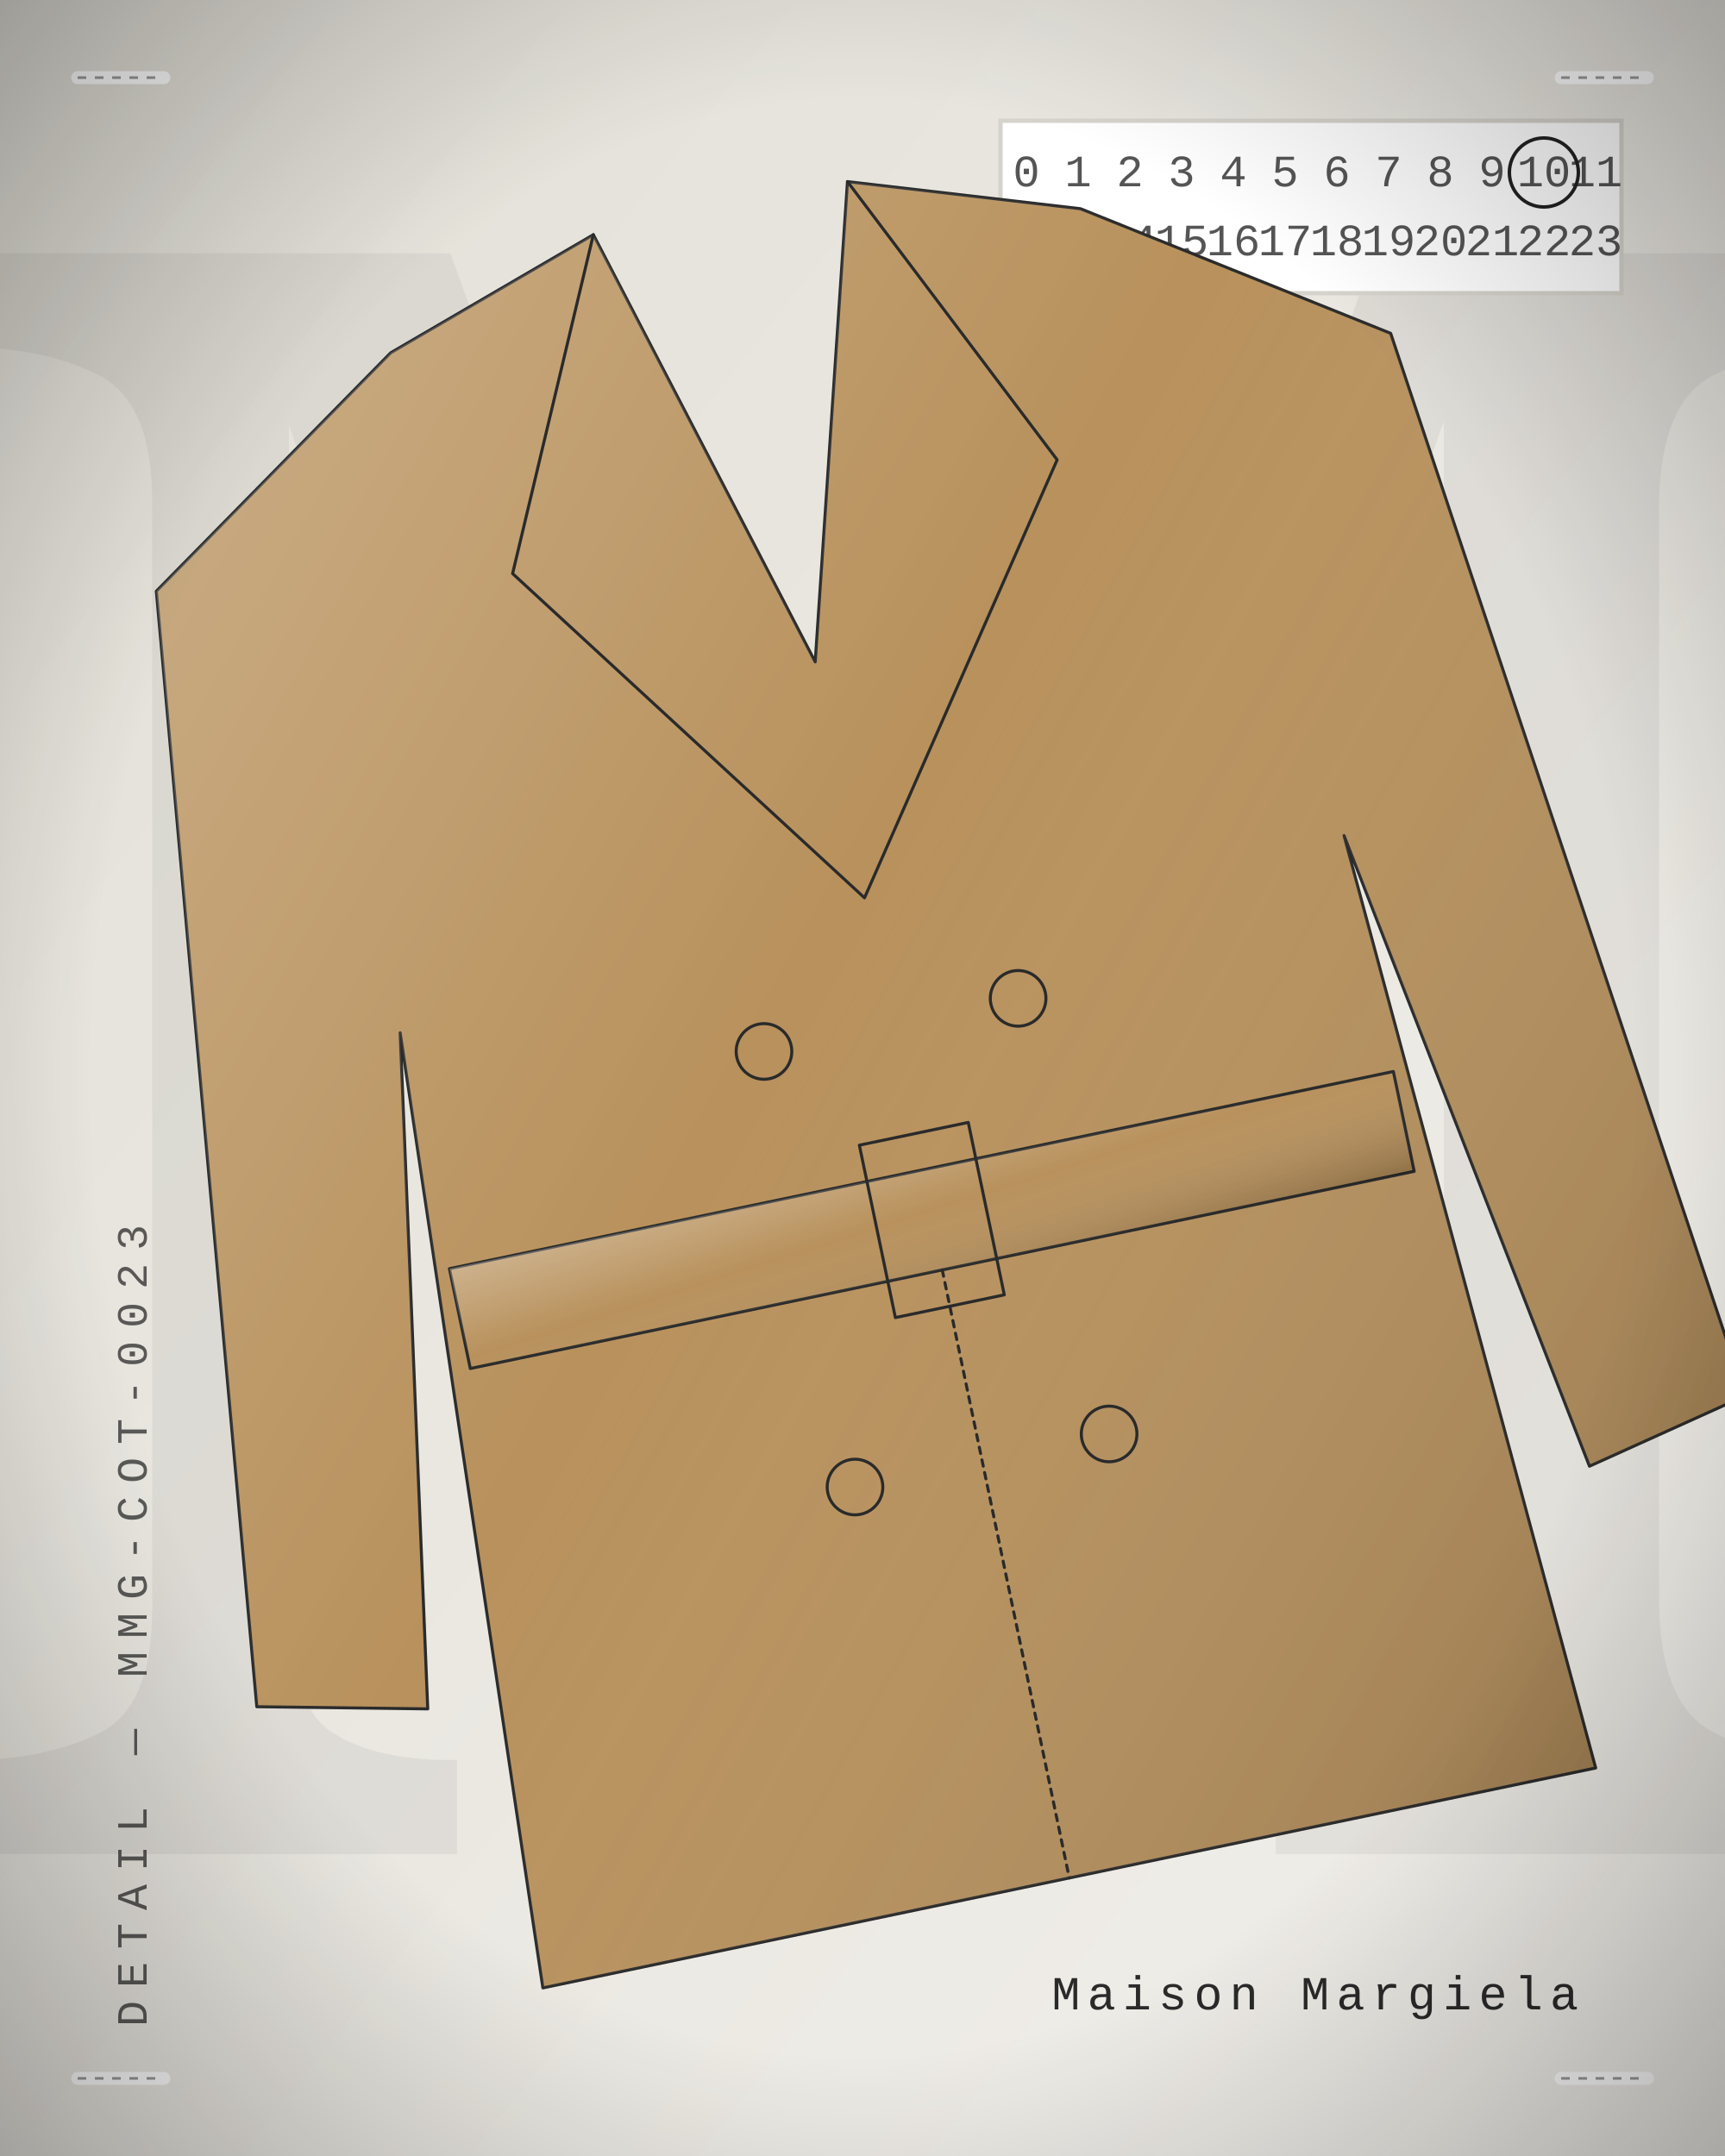
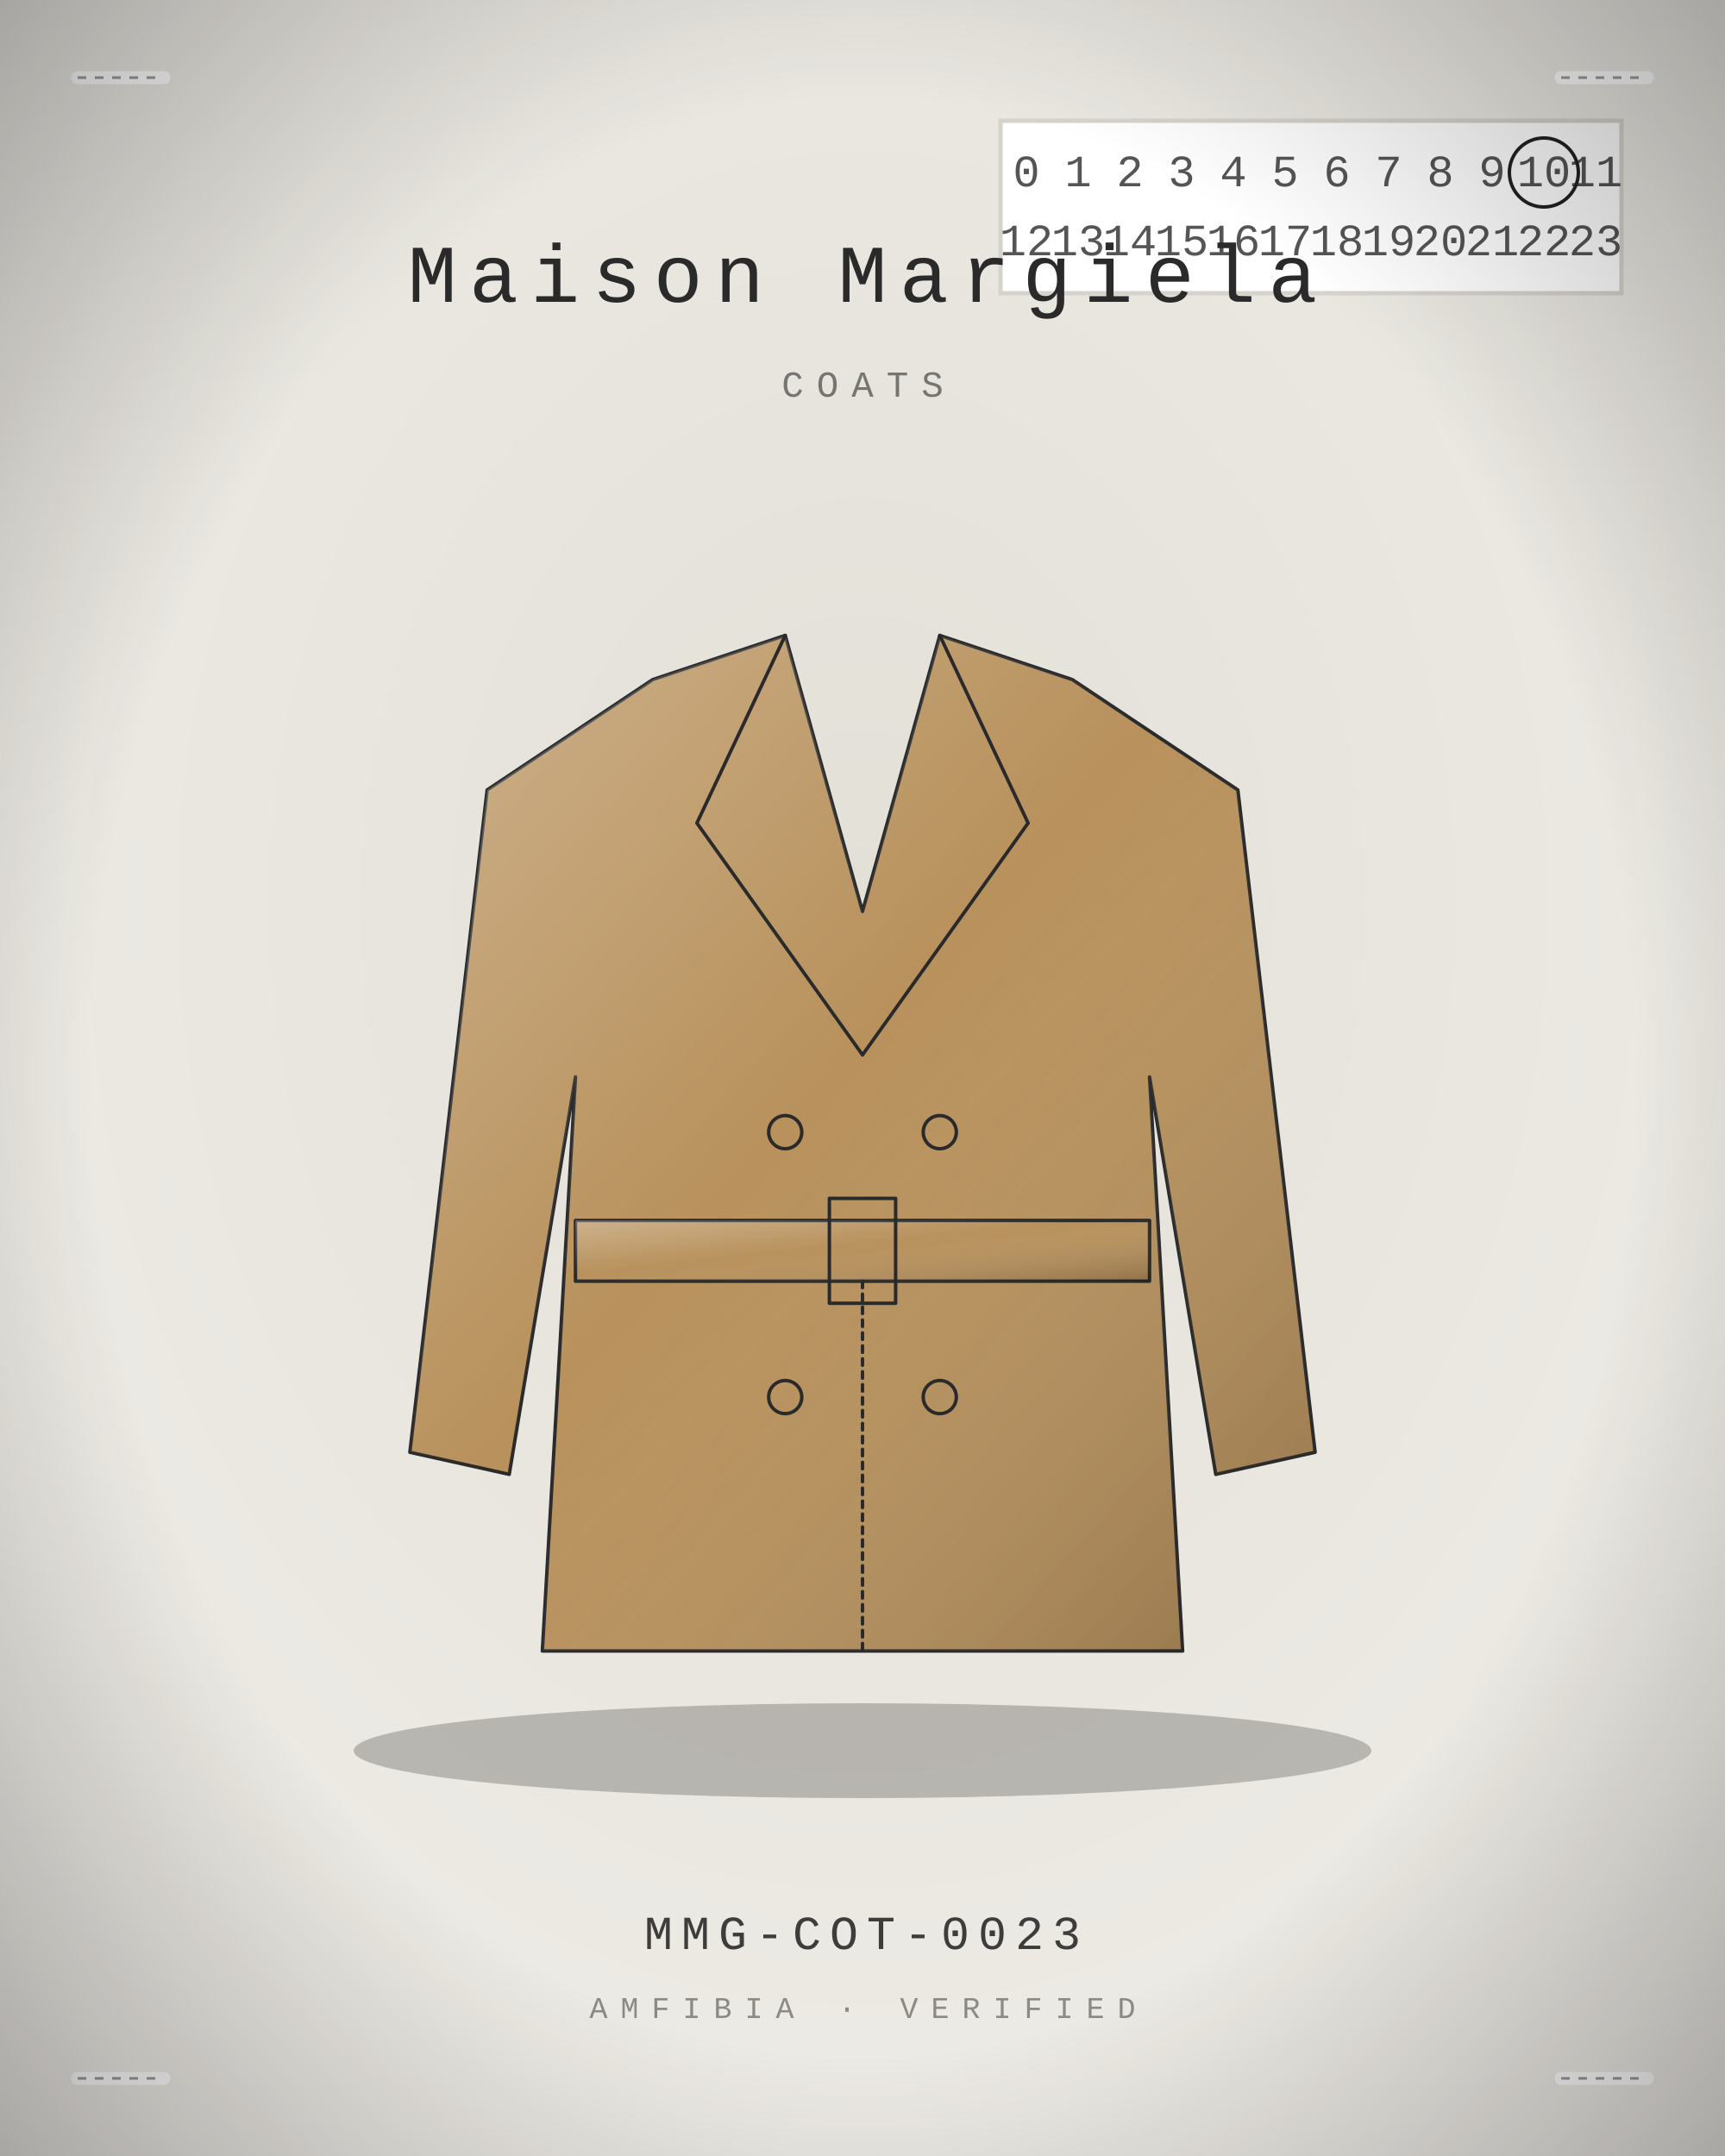
<svg xmlns="http://www.w3.org/2000/svg" viewBox="0 0 400 500" width="800" height="1000">
  <defs>
    <radialGradient id="bg" cx="50%" cy="42%" r="80%">
      <stop offset="0" stop-color="#E3E0D8" />
      <stop offset="1" stop-color="#F1EFEA" />
    </radialGradient>
    <linearGradient id="bgd" x1="0" y1="0" x2="1" y2="1">
      <stop offset="0" stop-color="#E3E0D8" />
      <stop offset="1" stop-color="#F1EFEA" />
    </linearGradient>
    <linearGradient id="sheen" x1="0" y1="0" x2="1" y2="1">
      <stop offset="0" stop-color="#fff" stop-opacity=".30" />
      <stop offset=".45" stop-color="#fff" stop-opacity="0" />
      <stop offset="1" stop-color="#000" stop-opacity=".22" />
    </linearGradient>
    <linearGradient id="multi" x1="0" y1="0" x2="1" y2="1">
      <stop offset="0" stop-color="#B3122E" />
      <stop offset=".35" stop-color="#C9A227" />
      <stop offset=".7" stop-color="#2F5D46" />
      <stop offset="1" stop-color="#3557A0" />
    </linearGradient>
    <radialGradient id="vig" cx="50%" cy="50%" r="75%">
      <stop offset=".6" stop-color="#000" stop-opacity="0" />
      <stop offset="1" stop-color="#000" stop-opacity=".35" />
    </radialGradient>
  </defs>
-   <rect width="400" height="500" fill="url(#bgd)" />
-   <text x="210" y="430" text-anchor="middle" font-family="Georgia, serif" font-size="520" fill="#2A2A2A" opacity="0.06">M</text>
+   <rect width="400" height="500" fill="url(#bg)" />
  <path d="M18 18 l20 0" stroke="#FFFFFF" stroke-width="3" stroke-linecap="round" />
  <path d="M18 18 l20 0" stroke="#999" stroke-width="0.6" stroke-dasharray="2 2" />
  <path d="M362 18 l20 0" stroke="#FFFFFF" stroke-width="3" stroke-linecap="round" />
  <path d="M362 18 l20 0" stroke="#999" stroke-width="0.6" stroke-dasharray="2 2" />
  <path d="M18 482 l20 0" stroke="#FFFFFF" stroke-width="3" stroke-linecap="round" />
  <path d="M18 482 l20 0" stroke="#999" stroke-width="0.6" stroke-dasharray="2 2" />
  <path d="M362 482 l20 0" stroke="#FFFFFF" stroke-width="3" stroke-linecap="round" />
  <path d="M362 482 l20 0" stroke="#999" stroke-width="0.6" stroke-dasharray="2 2" />
  <g transform="translate(232 28)">
    <rect width="144" height="40" fill="#FFFFFF" stroke="#D6D3CC" />
    <g font-family="'Courier New', monospace" font-size="10.4" fill="#555">
      <text x="6" y="15.2" text-anchor="middle">0</text>
      <text x="18" y="15.2" text-anchor="middle">1</text>
      <text x="30" y="15.2" text-anchor="middle">2</text>
      <text x="42" y="15.2" text-anchor="middle">3</text>
      <text x="54" y="15.2" text-anchor="middle">4</text>
      <text x="66" y="15.2" text-anchor="middle">5</text>
      <text x="78" y="15.2" text-anchor="middle">6</text>
      <text x="90" y="15.2" text-anchor="middle">7</text>
      <text x="102" y="15.2" text-anchor="middle">8</text>
      <text x="114" y="15.2" text-anchor="middle">9</text>
      <text x="126" y="15.2" text-anchor="middle">10</text>
      <text x="138" y="15.2" text-anchor="middle">11</text>
      <text x="6" y="31.2" text-anchor="middle">12</text>
      <text x="18" y="31.2" text-anchor="middle">13</text>
      <text x="30" y="31.2" text-anchor="middle">14</text>
      <text x="42" y="31.2" text-anchor="middle">15</text>
      <text x="54" y="31.2" text-anchor="middle">16</text>
      <text x="66" y="31.2" text-anchor="middle">17</text>
      <text x="78" y="31.2" text-anchor="middle">18</text>
      <text x="90" y="31.2" text-anchor="middle">19</text>
      <text x="102" y="31.2" text-anchor="middle">20</text>
      <text x="114" y="31.2" text-anchor="middle">21</text>
      <text x="126" y="31.2" text-anchor="middle">22</text>
      <text x="138" y="31.2" text-anchor="middle">23</text>
    </g>
    <circle cx="126" cy="12" r="8" fill="none" stroke="#222" stroke-width="0.8" />
  </g>
-   <g transform="rotate(-11.8 200 250) translate(-6 20) scale(2.15)">
-     <path d="M62 20 L86 12 L100 62 L114 12 L138 20 L168 40 L182 160 L164 164 L152 92 L158 196 L42 196 L48 92 L36 164 L18 160 L32 40 Z" fill="#B8915C" stroke="#2A2A2A" stroke-width="1.4" stroke-linejoin="round" stroke-linecap="round" vector-effect="non-scaling-stroke" />
+   <ellipse cx="200" cy="406" rx="118" ry="11" fill="#000" opacity="0.22" />
+   <g transform="translate(72 132) scale(1.28)">
+     <path d="M62 20 L86 12 L100 62 L114 12 L138 20 L168 40 L182 160 L164 164 L152 92 L158 196 L42 196 L48 92 L36 164 L18 160 L32 40 Z" fill="#B8915C" stroke="#2A2A2A" stroke-width="1.6" stroke-linejoin="round" stroke-linecap="round" vector-effect="non-scaling-stroke" />
    <path d="M62 20 L86 12 L100 62 L114 12 L138 20 L168 40 L182 160 L164 164 L152 92 L158 196 L42 196 L48 92 L36 164 L18 160 L32 40 Z" fill="url(#sheen)" stroke="none" />
-     <path d="M86 12 L70 46 L100 88 L130 46 L114 12" fill="none" stroke="#2A2A2A" stroke-width="1.4" stroke-linejoin="round" stroke-linecap="round" vector-effect="non-scaling-stroke" />
-     <path d="M48 118 L152 118 L152 129 L48 129 Z" fill="#B8915C" stroke="#2A2A2A" stroke-width="1.4" stroke-linejoin="round" stroke-linecap="round" vector-effect="non-scaling-stroke" />
+     <path d="M86 12 L70 46 L100 88 L130 46 L114 12" fill="none" stroke="#2A2A2A" stroke-width="1.6" stroke-linejoin="round" stroke-linecap="round" vector-effect="non-scaling-stroke" />
+     <path d="M48 118 L152 118 L152 129 L48 129 Z" fill="#B8915C" stroke="#2A2A2A" stroke-width="1.6" stroke-linejoin="round" stroke-linecap="round" vector-effect="non-scaling-stroke" />
    <path d="M48 118 L152 118 L152 129 L48 129 Z" fill="url(#sheen)" stroke="none" />
-     <path d="M94 114 L106 114 L106 133 L94 133 Z" fill="none" stroke="#2A2A2A" stroke-width="1.4" stroke-linejoin="round" stroke-linecap="round" vector-effect="non-scaling-stroke" />
-     <path d="M86 102 m-3 0 a3 3 0 1 0 6 0 a3 3 0 1 0 -6 0 M114 102 m-3 0 a3 3 0 1 0 6 0 a3 3 0 1 0 -6 0 M86 150 m-3 0 a3 3 0 1 0 6 0 a3 3 0 1 0 -6 0 M114 150 m-3 0 a3 3 0 1 0 6 0 a3 3 0 1 0 -6 0" fill="none" stroke="#2A2A2A" stroke-width="1.4" stroke-linejoin="round" stroke-linecap="round" vector-effect="non-scaling-stroke" />
-     <path d="M100 129 L100 196" fill="none" stroke="#2A2A2A" stroke-width="1.4" stroke-dasharray="3 3" stroke-linejoin="round" stroke-linecap="round" vector-effect="non-scaling-stroke" />
-   </g>
-   <g transform="translate(34 470) rotate(-90)">
-     <text x="0" y="0" text-anchor="start" font-family="'Courier New', Courier, monospace" font-size="10" letter-spacing="3" fill="#2A2A2A" opacity="0.75">DETAIL — MMG-COT-0023</text>
+     <path d="M94 114 L106 114 L106 133 L94 133 Z" fill="none" stroke="#2A2A2A" stroke-width="1.6" stroke-linejoin="round" stroke-linecap="round" vector-effect="non-scaling-stroke" />
+     <path d="M86 102 m-3 0 a3 3 0 1 0 6 0 a3 3 0 1 0 -6 0 M114 102 m-3 0 a3 3 0 1 0 6 0 a3 3 0 1 0 -6 0 M86 150 m-3 0 a3 3 0 1 0 6 0 a3 3 0 1 0 -6 0 M114 150 m-3 0 a3 3 0 1 0 6 0 a3 3 0 1 0 -6 0" fill="none" stroke="#2A2A2A" stroke-width="1.6" stroke-linejoin="round" stroke-linecap="round" vector-effect="non-scaling-stroke" />
+     <path d="M100 129 L100 196" fill="none" stroke="#2A2A2A" stroke-width="1.6" stroke-dasharray="3 3" stroke-linejoin="round" stroke-linecap="round" vector-effect="non-scaling-stroke" />
  </g>
  <g>
-     <text x="366" y="466" text-anchor="end" font-size="11" fill="#2A2A2A" font-family="'Courier New', Courier, monospace" font-weight="400" letter-spacing="1.65">Maison Margiela</text>
+     <text x="200" y="70" text-anchor="middle" font-size="19" fill="#2A2A2A" font-family="'Courier New', Courier, monospace" font-weight="400" letter-spacing="2.85">Maison Margiela</text>
  </g>
+   <text x="200" y="92" text-anchor="middle" font-family="'Courier New', Courier, monospace" font-size="8.5" letter-spacing="3" fill="#2A2A2A" opacity="0.6">COATS</text>
+   <text x="200" y="452" text-anchor="middle" font-family="'Courier New', Courier, monospace" font-size="11" letter-spacing="2" fill="#2A2A2A" opacity="0.9">MMG-COT-0023</text>
+   <text x="200" y="468" text-anchor="middle" font-family="'Courier New', Courier, monospace" font-size="7" letter-spacing="3" fill="#2A2A2A" opacity="0.5">AMFIBIA · VERIFIED</text>
  <rect width="400" height="500" fill="url(#vig)" />
</svg>
